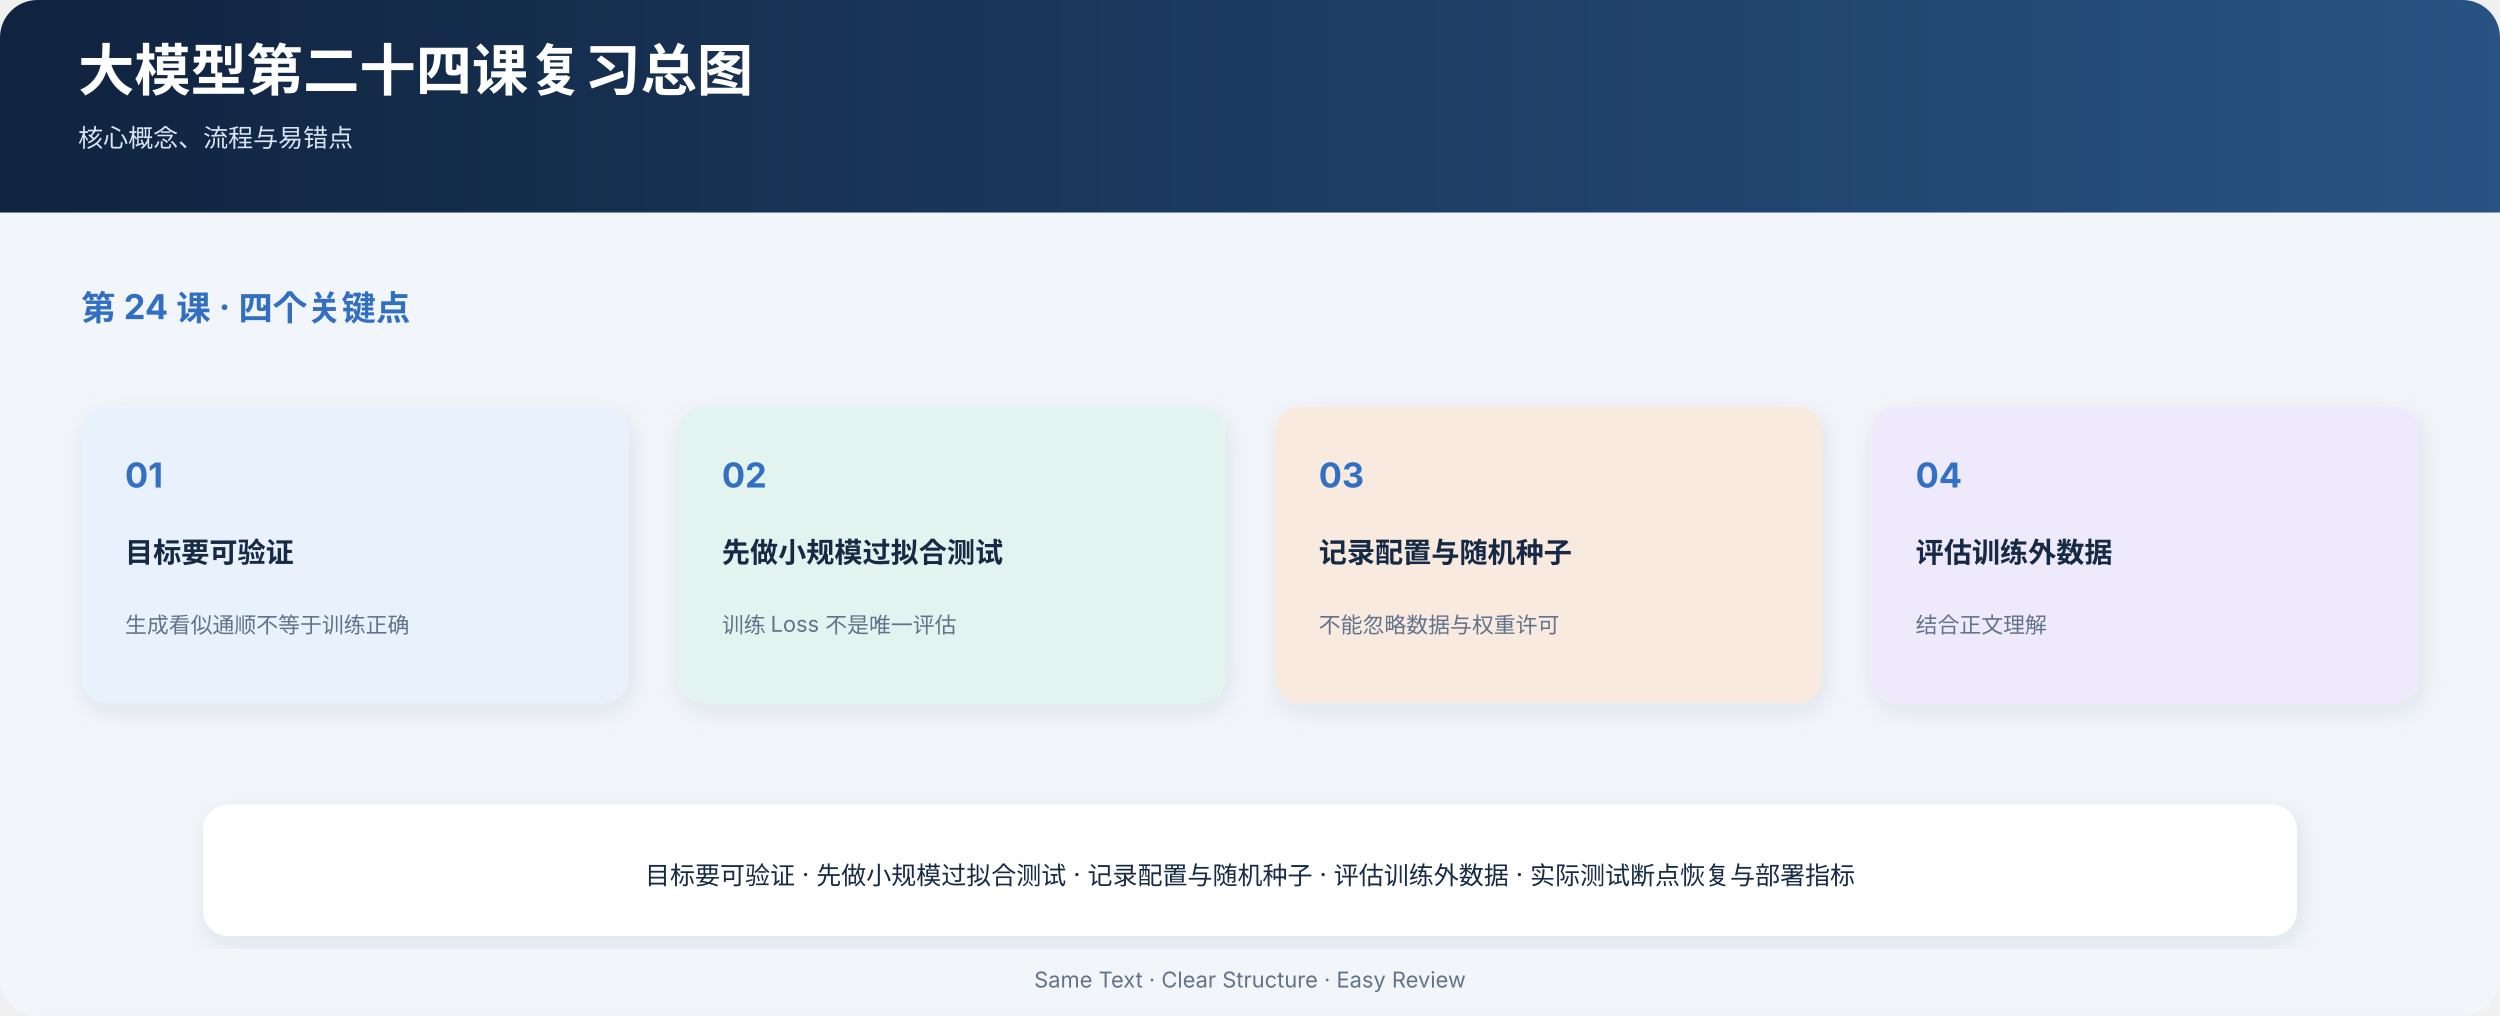
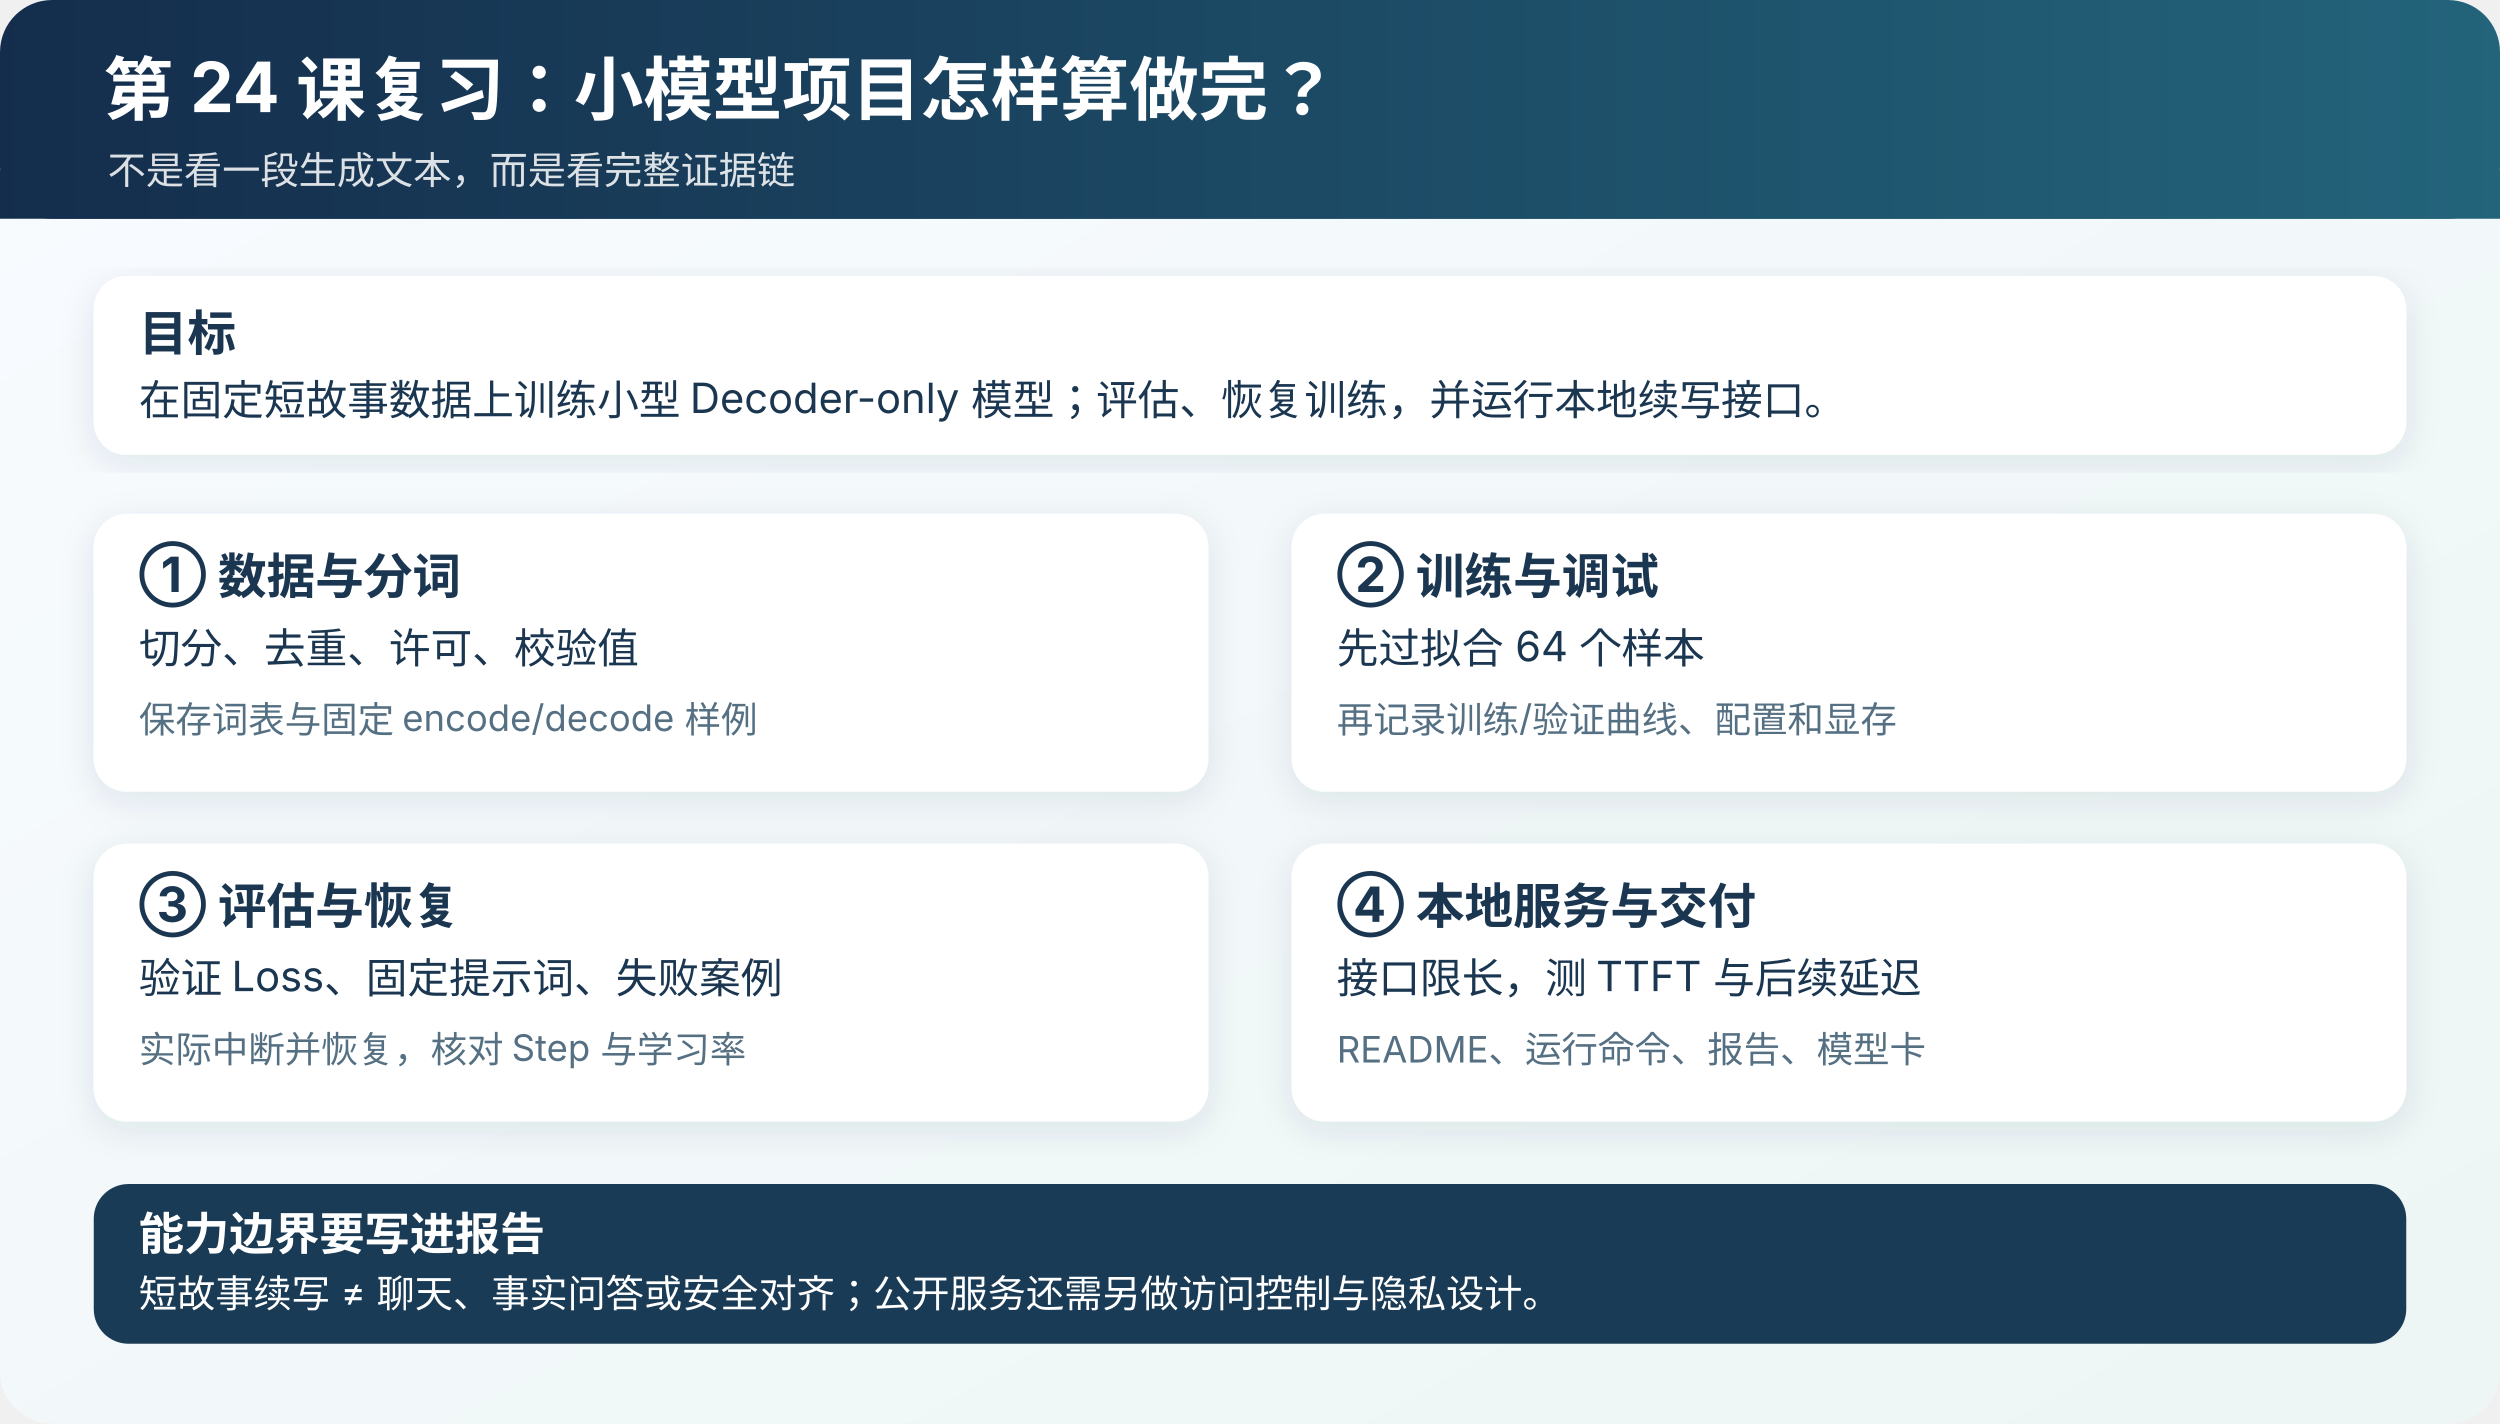
- <svg xmlns="http://www.w3.org/2000/svg" width="1600" height="650" viewBox="0 0 1600 650" role="img" aria-labelledby="t d">
+ <svg xmlns="http://www.w3.org/2000/svg" width="1440" height="820" viewBox="0 0 1440 820" role="img" aria-labelledby="title desc">
  <defs>
-     <linearGradient id="h">
-       <stop stop-color="#10233f" />
-       <stop offset="1" stop-color="#285382" />
+     <linearGradient id="bg" x2="1" y2="1">
+       <stop stop-color="#f8fbff" />
+       <stop offset="1" stop-color="#edf6f4" />
+     </linearGradient>
+     <linearGradient id="head" x2="1">
+       <stop stop-color="#142d4c" />
+       <stop offset="1" stop-color="#23647b" />
    </linearGradient>
    <filter id="s">
-       <feDropShadow dy="5" stdDeviation="7" flood-color="#233753" flood-opacity=".1" />
+       <feDropShadow dx="0" dy="5" stdDeviation="10" flood-color="#12304d" flood-opacity=".1" />
    </filter>
-     <style>text{font-family:-apple-system,BlinkMacSystemFont,"Segoe UI","PingFang SC","Microsoft YaHei",sans-serif;fill:#172b45}.w{fill:#fff}.l{fill:#d8e6f6}.m{fill:#61738a}.h1{font-size:36px;font-weight:700}.h2{font-size:22px;font-weight:700;fill:#326fc3}.h3{font-size:18px;font-weight:700}.body{font-size:16px}.small{font-size:14px}</style>
  </defs>
-   <rect width="1600" height="650" rx="24" fill="#f2f6fa" />
-   <path d="M24 0h1552a24 24 0 0 1 24 24v112H0V24A24 24 0 0 1 24 0z" fill="url(#h)" />
-   <text x="50" y="58" class="h1 w">大模型第二十四课复习总图</text>
-   <text x="50" y="94" class="body l">核心概念、流程与易错点</text>
-   <text x="52" y="205" class="h2">第 24 课 · 四个关键点</text>
+   <style>.t{font-family:-apple-system,BlinkMacSystemFont,"PingFang SC","Microsoft YaHei",sans-serif;fill:#1a3650}.w{fill:#fff}.b{font-weight:700}.sm{font-size:21px;fill:#567083}.body{font-size:24px}</style>
+   <rect width="1440" height="820" rx="30" fill="url(#bg)" />
+   <rect width="1440" height="126" rx="30" fill="url(#head)" />
+   <rect y="98" width="1440" height="28" fill="url(#head)" />
+   <text class="t w b" x="60" y="66" font-size="40">第 24 课复习：小模型项目怎样算做完？</text>
+   <text class="t w" x="62" y="106" font-size="22" opacity=".85">不是看一段生成文本，而是看完整证据链</text>
+   <rect x="54" y="159" width="1332" height="103" rx="19" fill="#fff" filter="url(#s)" />
+   <text class="t b" x="80" y="202" font-size="28">目标</text>
+   <text class="t body" x="80" y="239">在固定短故事数据上训练小型 Decoder-only 模型；评估、恢复训练，并运行本地续写接口。</text>
  <g filter="url(#s)">
-     <rect x="52" y="260" width="350" height="190" rx="16" fill="#e9f1fc" />
-     <text x="80" y="312" class="h2">01</text>
-     <text x="80" y="360" class="h3">目标要可验证</text>
-     <text x="80" y="405" class="small m">
-       <tspan x="80" dy="0">生成看似通顺不等于训练正确</tspan>
-     </text>
-     <rect x="434" y="260" width="350" height="190" rx="16" fill="#e3f4f0" />
-     <text x="462" y="312" class="h2">02</text>
-     <text x="462" y="360" class="h3">先做小规模过拟合测试</text>
-     <text x="462" y="405" class="small m">
-       <tspan x="462" dy="0">训练 Loss 不是唯一评估</tspan>
-     </text>
-     <rect x="816" y="260" width="350" height="190" rx="16" fill="#f9eadf" />
-     <text x="844" y="312" class="h2">03</text>
-     <text x="844" y="360" class="h3">记录配置与随机种子</text>
-     <text x="844" y="405" class="small m">
-       <tspan x="844" dy="0">不能忽略数据与权重许可</tspan>
-     </text>
-     <rect x="1198" y="260" width="350" height="190" rx="16" fill="#efeafb" />
-     <text x="1226" y="312" class="h2">04</text>
-     <text x="1226" y="360" class="h3">评估训练外数据</text>
-     <text x="1226" y="405" class="small m">
-       <tspan x="1226" dy="0">结合正文理解</tspan>
-     </text>
+     <rect x="54" y="296" width="642" height="160" rx="19" fill="#fff" />
+     <rect x="744" y="296" width="642" height="160" rx="19" fill="#fff" />
+     <rect x="54" y="486" width="642" height="160" rx="19" fill="#fff" />
+     <rect x="744" y="486" width="642" height="160" rx="19" fill="#fff" />
  </g>
-   <rect x="130" y="515" width="1340" height="84" rx="16" fill="#fff" filter="url(#s)" />
-   <text x="800" y="566" class="body" text-anchor="middle">目标要可验证 · 先做小规模过拟合测试 · 记录配置与随机种子 · 评估训练外数据 · 实际测试断点恢复与部署指标</text>
-   <text x="800" y="632" class="small m" text-anchor="middle">Same Text · Clear Structure · Easy Review</text>
+   <text class="t b" x="80" y="341" font-size="28">① 数据与分词</text>
+   <text class="t body" x="80" y="382">切分、去重、许可、校验值</text>
+   <text class="t sm" x="80" y="422">保存词表与固定 encode/decode 样例</text>
+   <text class="t b" x="770" y="341" font-size="28">② 训练与调试</text>
+   <text class="t body" x="770" y="382">先过拟合 64 个样本</text>
+   <text class="t sm" x="770" y="422">再记录训练/验证曲线、配置和显存</text>
+   <text class="t b" x="80" y="531" font-size="28">③ 评估与恢复</text>
+   <text class="t body" x="80" y="572">验证 Loss、固定提示词、失败案例</text>
+   <text class="t sm" x="80" y="612">实际中断并恢复，核对 Step 与学习率</text>
+   <text class="t b" x="770" y="531" font-size="28">④ 本地服务与交付</text>
+   <text class="t body" x="770" y="572">接口限长，测 TTFT 与后续延迟</text>
+   <text class="t sm" x="770" y="612">README、运行命令、报告、模型卡</text>
+   <rect x="54" y="682" width="1332" height="92" rx="20" fill="#1a3b55" />
+   <text class="t w b" x="80" y="720" font-size="26">能力边界要写进报告</text>
+   <text class="t w" x="80" y="753" font-size="22">短故事续写 ≠ 聊天、事实问答或安全对齐；公开服务还需另做访问控制与隐私设计。</text>
</svg>
